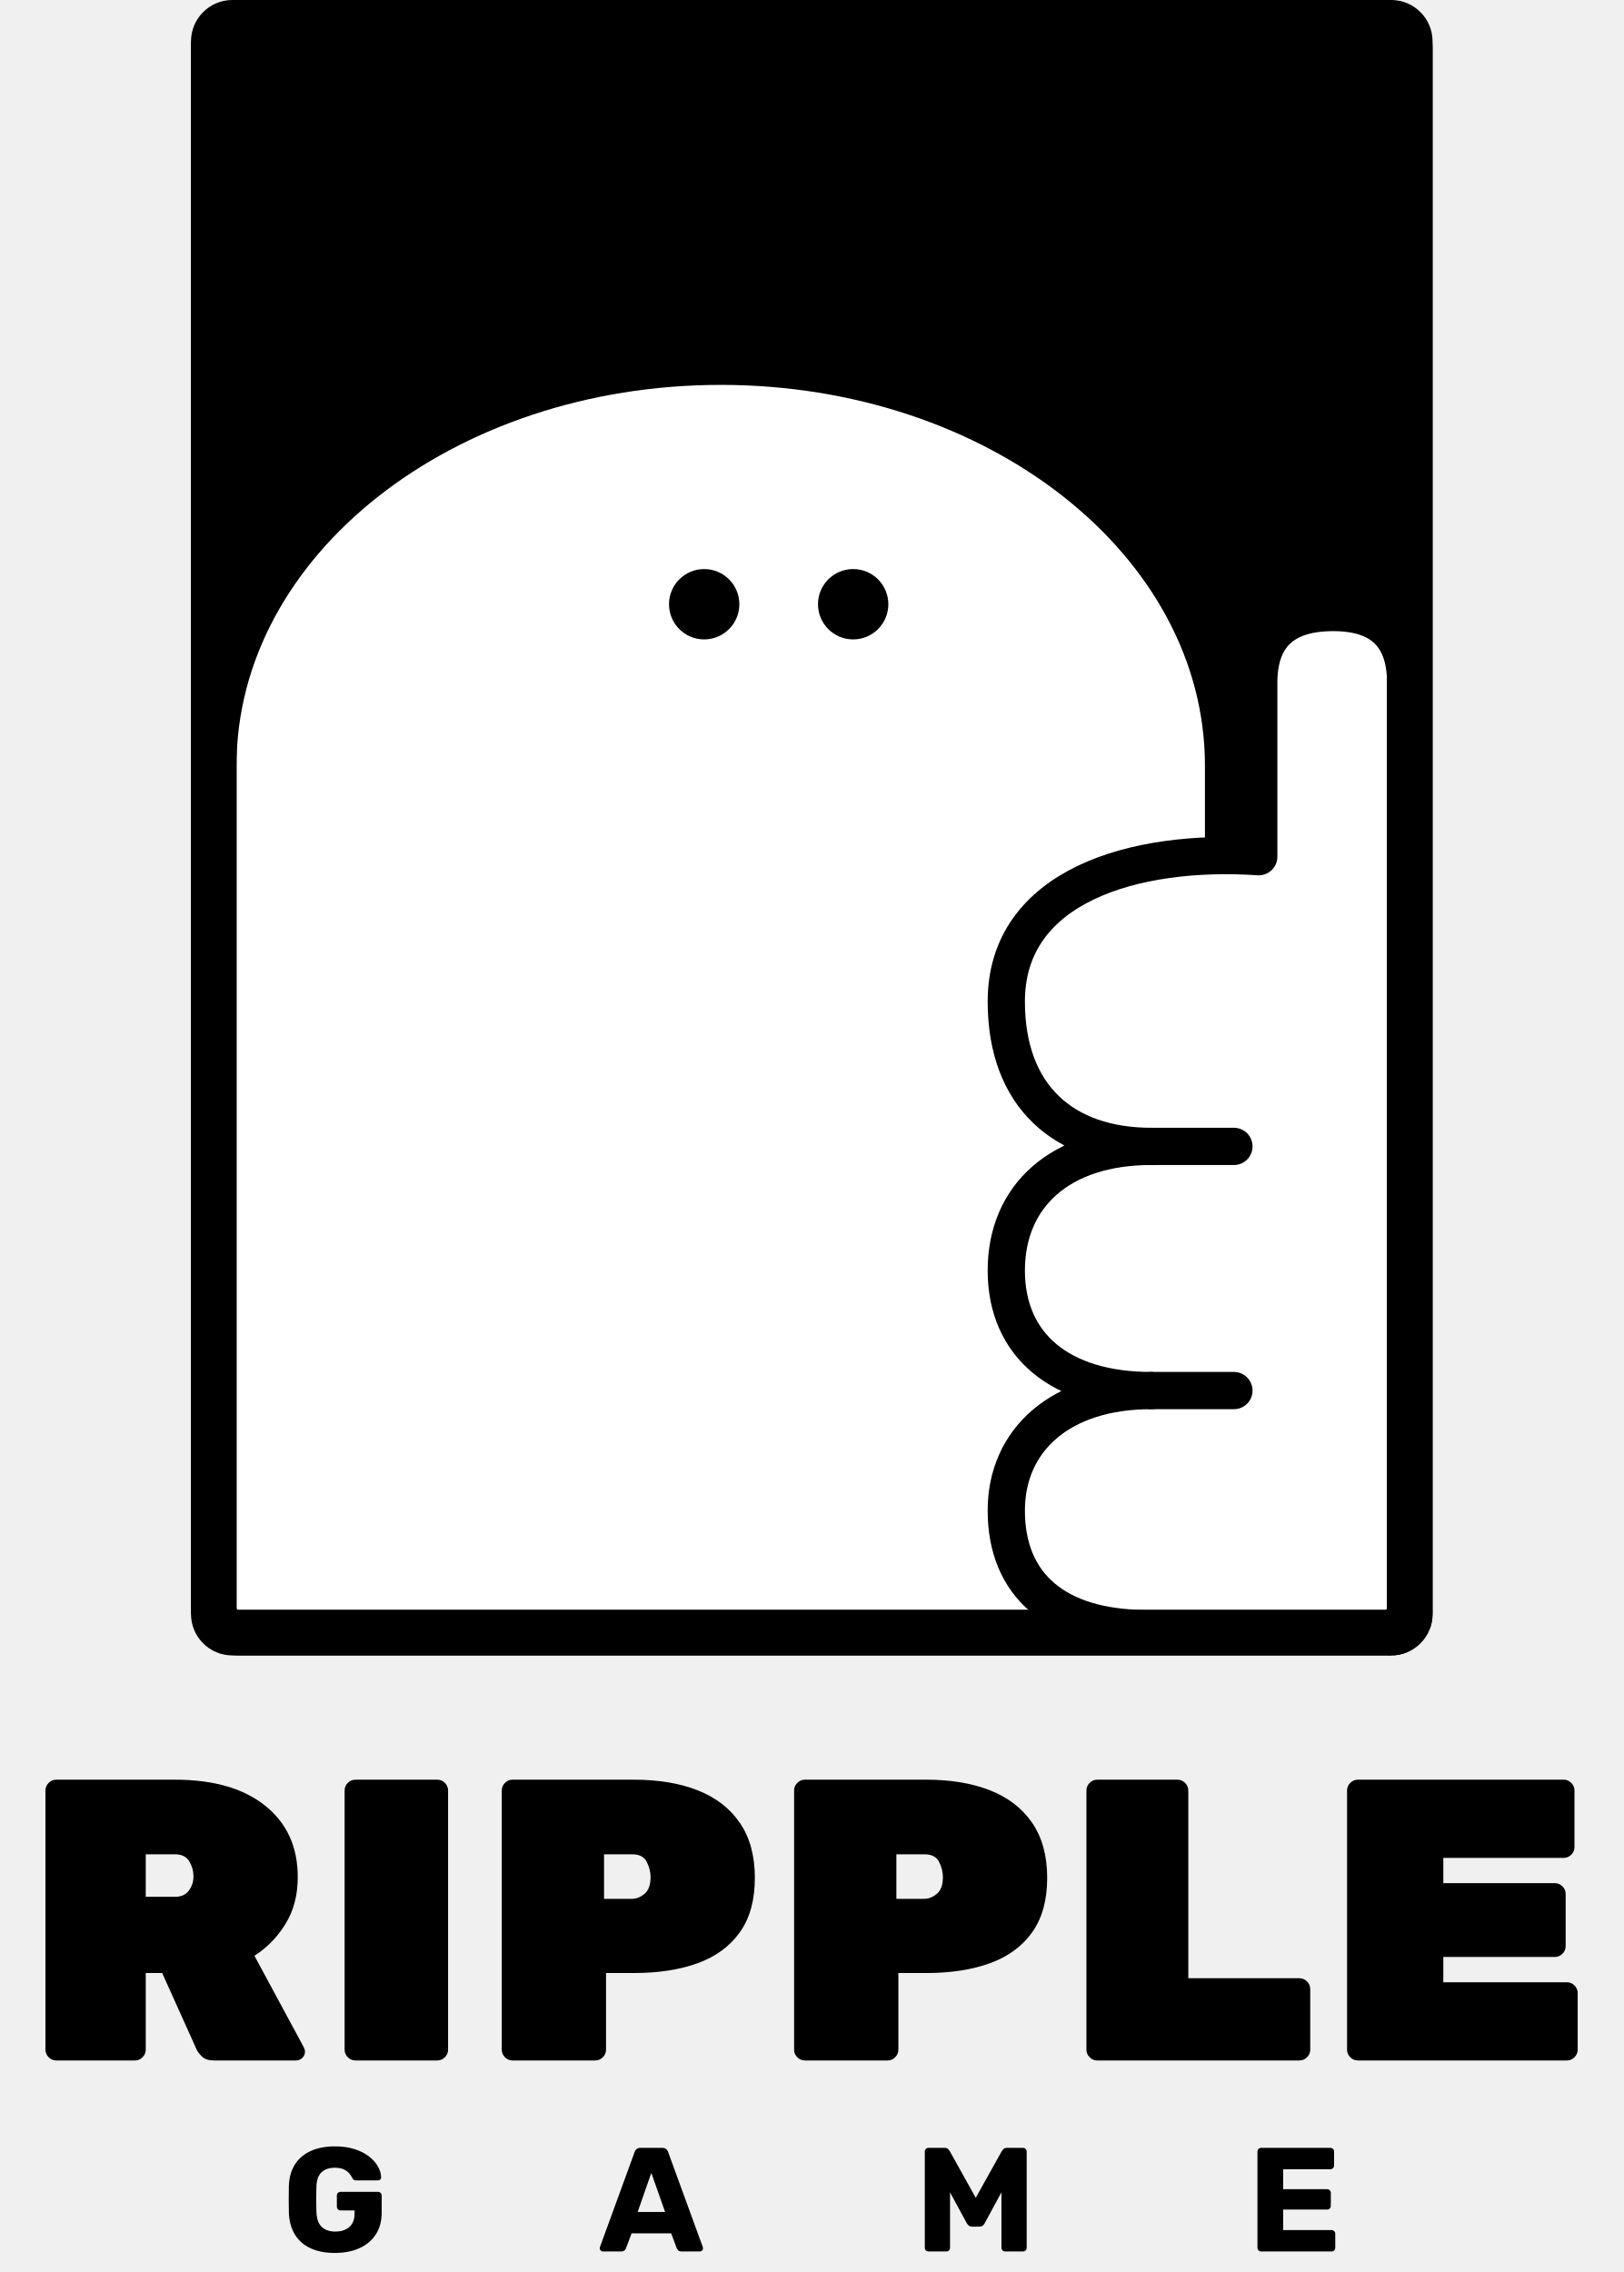
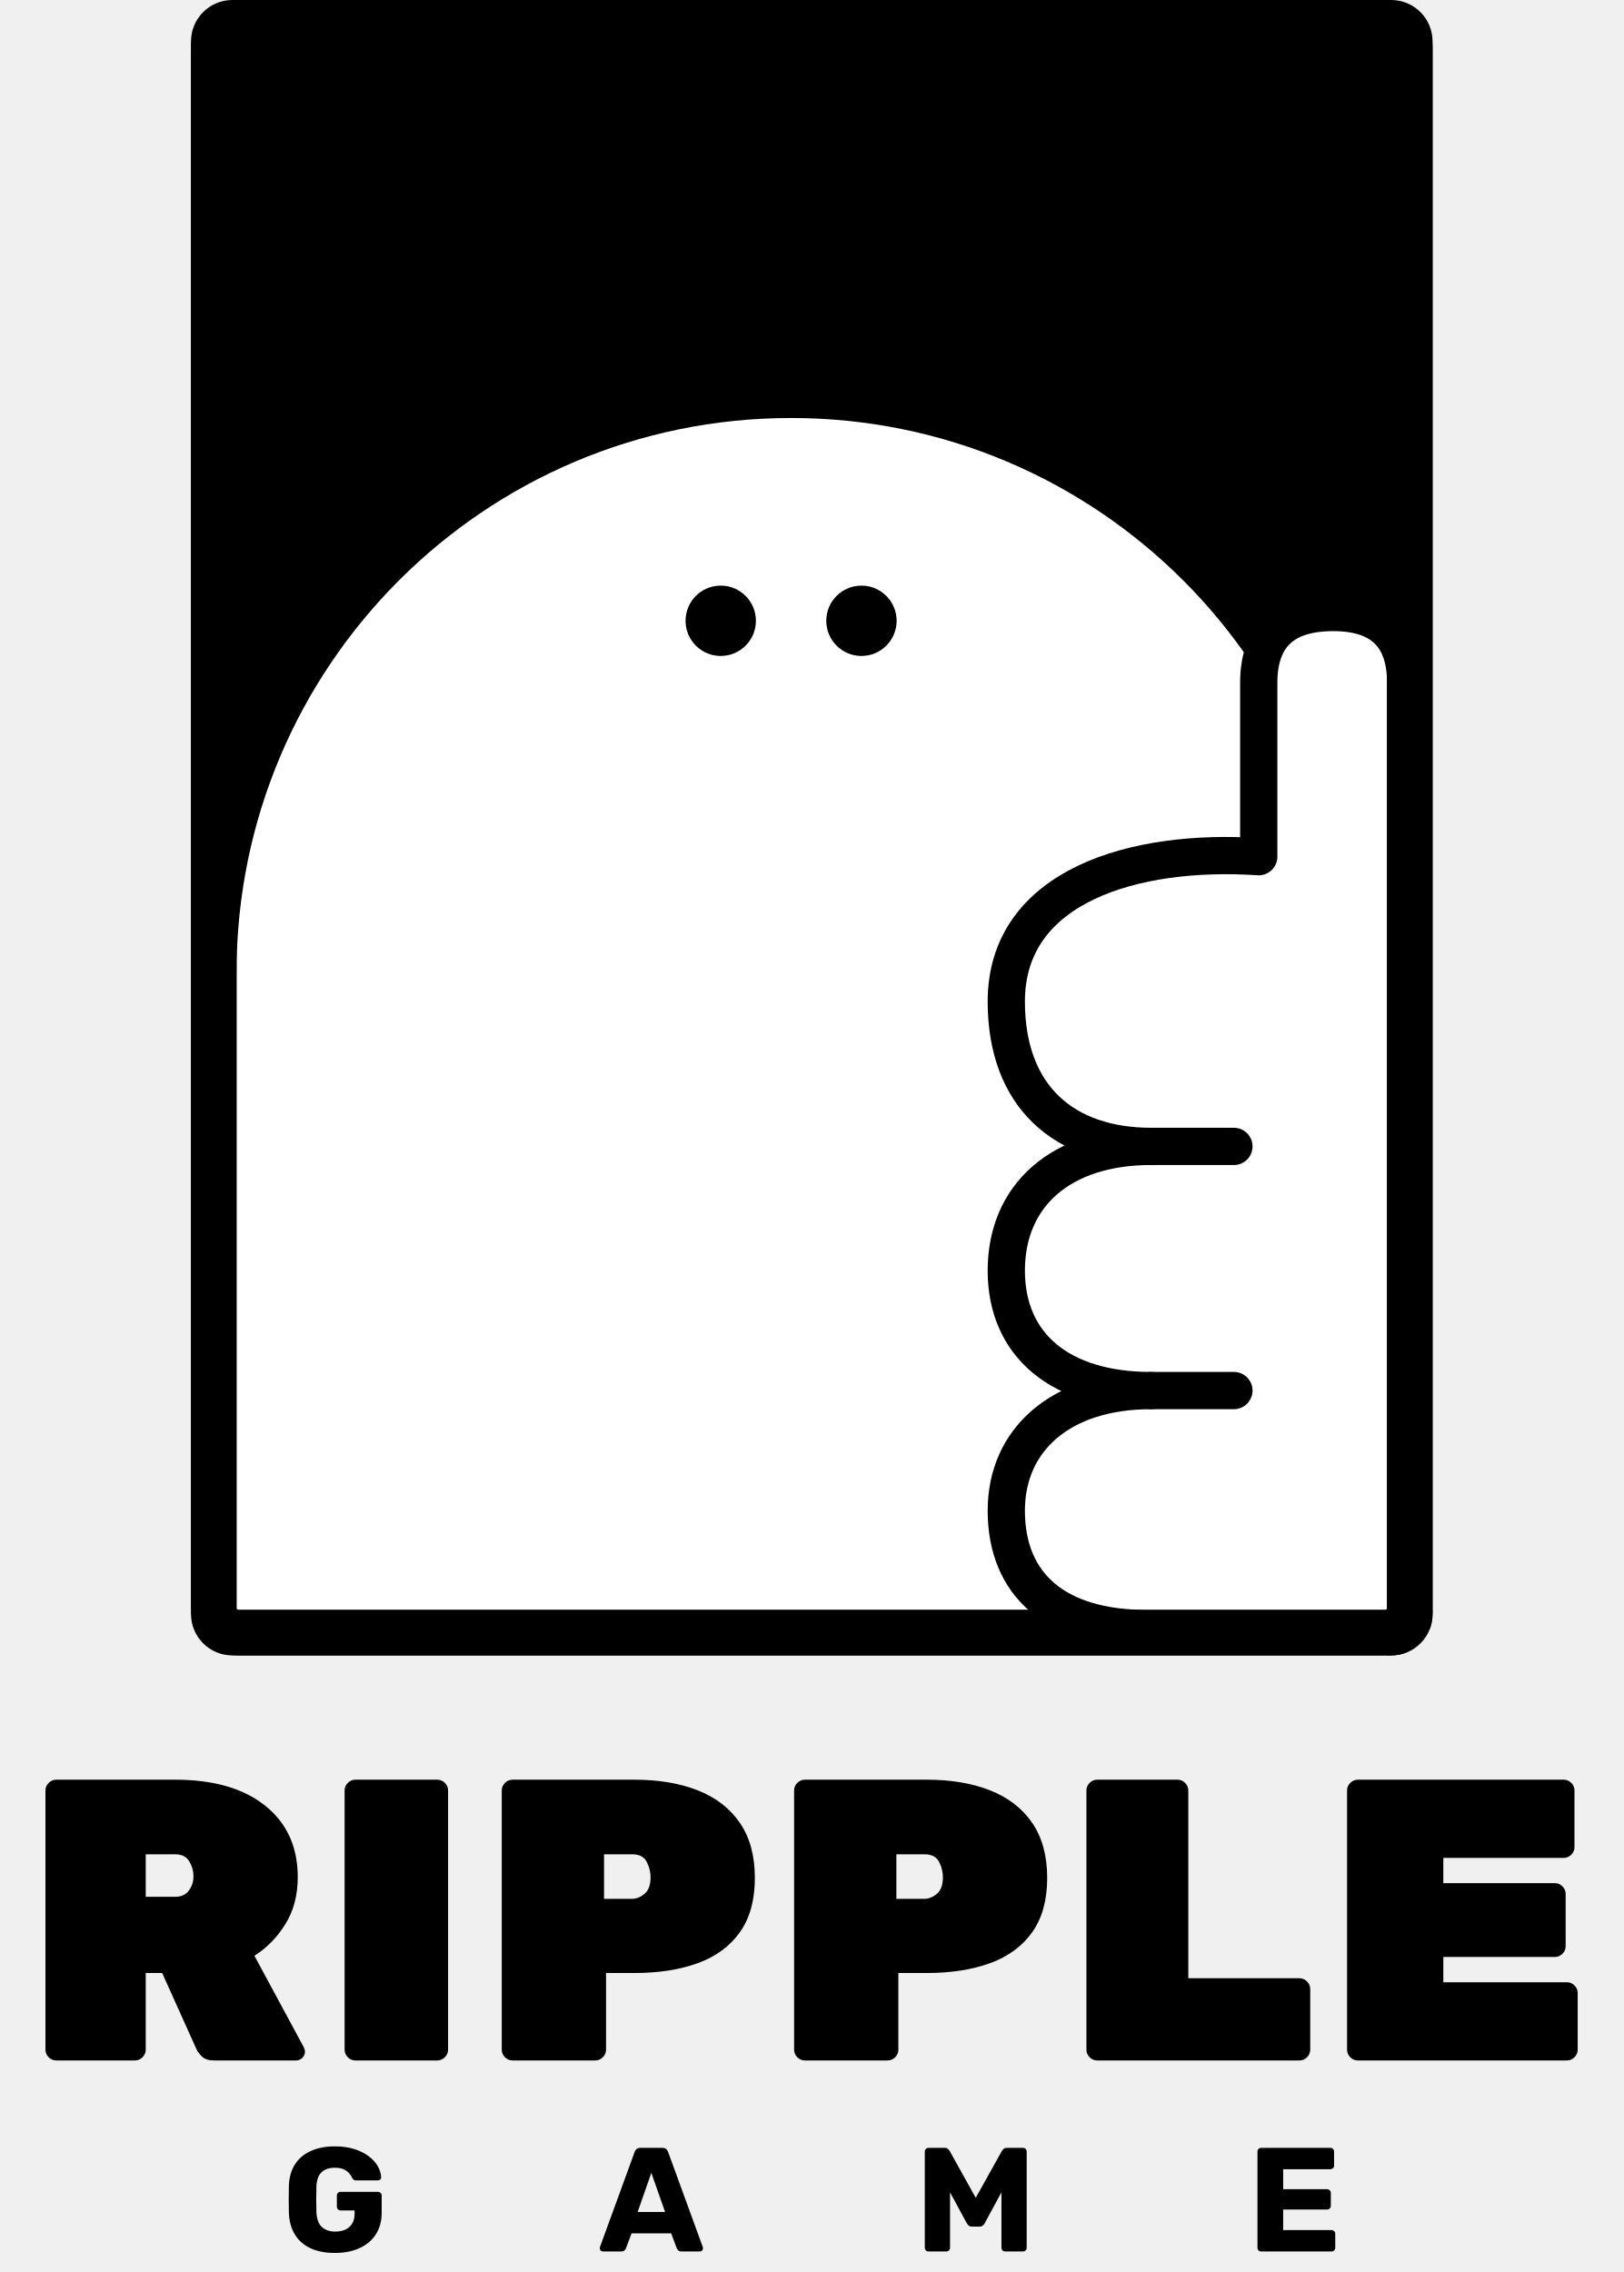
<svg xmlns="http://www.w3.org/2000/svg" viewBox="0 0 340 475.8">
  <g transform="translate(40.0 0) scale(0.8667)">
    <clipPath id="rg-clip">
      <rect width="300" height="400" rx="10" />
    </clipPath>
    <rect width="300" height="400" rx="10" fill="#000" />
-     <path d="M11 389 V185 A117 92 0 0 1 245 185 V389 Z" fill="#fff" />
-     <circle cx="124" cy="146" r="8.5" fill="#000" />
-     <circle cx="160" cy="146" r="8.5" fill="#000" />
+     <path d="M11 389 V235 A134 134 0 0 1 279 235 V389 Z" fill="#fff" />
+     <circle cx="128" cy="150" r="8.5" fill="#000" />
+     <circle cx="162" cy="150" r="8.5" fill="#000" />
    <g clip-path="url(#rg-clip)" fill="#fff" stroke="#000" stroke-width="9" stroke-linejoin="round" stroke-linecap="round">
      <path d="M293.5 400 V165 Q293.5 148 276 148 Q258 148 258 165 V207              C228 205 197 214 197 242 C197 265 211 277 232 277              C210 277 197 289 197 307 C197 325 210 336 232 336              C210 336 197 348 197 365 C197 383 209 393.5 231 393.5              H300 V400 Z" />
      <path d="M232 277 H252 M232 336 H252" fill="none" />
    </g>
    <rect x="5.5" y="5.5" width="289" height="389" rx="6" fill="none" stroke="#000" stroke-width="11" />
  </g>
  <path transform="translate(4.9 431.5)" d="M6.888 0.0Q5.964 0.0 5.292 -0.672Q4.62 -1.344 4.62 -2.268V-56.532Q4.62 -57.456 5.292 -58.128Q5.964 -58.8 6.888 -58.8H31.752Q43.848 -58.8 50.652 -53.34Q57.456 -47.88 57.456 -38.388Q57.456 -32.76 54.894 -28.602Q52.332 -24.444 48.384 -21.924L58.716 -2.772Q58.968 -2.268 58.968 -1.848Q58.968 -1.092 58.422 -0.546Q57.876 0.0 57.12 0.0H39.9Q38.22 0.0 37.38 -0.84Q36.54 -1.68 36.288 -2.268L29.064 -18.312H25.62V-2.268Q25.62 -1.344 24.948 -0.672Q24.276 0.0 23.352 0.0ZM25.62 -34.272H31.752Q33.684 -34.272 34.65 -35.574Q35.616 -36.876 35.616 -38.556Q35.616 -40.236 34.734 -41.706Q33.852 -43.176 31.752 -43.176H25.62ZM69.536 0.0Q68.612 0.0 67.94 -0.672Q67.268 -1.344 67.268 -2.268V-56.532Q67.268 -57.456 67.94 -58.128Q68.612 -58.8 69.536 -58.8H86.672Q87.596 -58.8 88.268 -58.128Q88.94 -57.456 88.94 -56.532V-2.268Q88.94 -1.344 88.268 -0.672Q87.596 0.0 86.672 0.0ZM102.448 0.0Q101.524 0.0 100.852 -0.672Q100.18 -1.344 100.18 -2.268V-56.532Q100.18 -57.456 100.852 -58.128Q101.524 -58.8 102.448 -58.8H127.9Q135.544 -58.8 141.214 -56.574Q146.884 -54.348 150.034 -49.77Q153.184 -45.192 153.184 -38.22Q153.184 -31.248 150.034 -26.838Q146.884 -22.428 141.214 -20.37Q135.544 -18.312 127.9 -18.312H122.02V-2.268Q122.02 -1.344 121.348 -0.672Q120.676 0.0 119.752 0.0ZM121.6 -33.852H127.48Q128.824 -33.852 130.084 -34.902Q131.344 -35.952 131.344 -38.388Q131.344 -39.984 130.546 -41.58Q129.748 -43.176 127.48 -43.176H121.6ZM163.668 0.0Q162.744 0.0 162.072 -0.672Q161.4 -1.344 161.4 -2.268V-56.532Q161.4 -57.456 162.072 -58.128Q162.744 -58.8 163.668 -58.8H189.12Q196.764 -58.8 202.434 -56.574Q208.104 -54.348 211.254 -49.77Q214.404 -45.192 214.404 -38.22Q214.404 -31.248 211.254 -26.838Q208.104 -22.428 202.434 -20.37Q196.764 -18.312 189.12 -18.312H183.24V-2.268Q183.24 -1.344 182.568 -0.672Q181.896 0.0 180.972 0.0ZM182.82 -33.852H188.7Q190.044 -33.852 191.304 -34.902Q192.564 -35.952 192.564 -38.388Q192.564 -39.984 191.766 -41.58Q190.968 -43.176 188.7 -43.176H182.82ZM224.888 0.0Q223.964 0.0 223.292 -0.672Q222.62 -1.344 222.62 -2.268V-56.532Q222.62 -57.456 223.292 -58.128Q223.964 -58.8 224.888 -58.8H241.688Q242.612 -58.8 243.284 -58.128Q243.956 -57.456 243.956 -56.532V-17.22H267.224Q268.148 -17.22 268.82 -16.548Q269.492 -15.876 269.492 -14.952V-2.268Q269.492 -1.344 268.82 -0.672Q268.148 0.0 267.224 0.0ZM279.472 0.0Q278.548 0.0 277.876 -0.672Q277.204 -1.344 277.204 -2.268V-56.532Q277.204 -57.456 277.876 -58.128Q278.548 -58.8 279.472 -58.8H322.564Q323.488 -58.8 324.16 -58.128Q324.832 -57.456 324.832 -56.532V-44.688Q324.832 -43.764 324.16 -43.092Q323.488 -42.42 322.564 -42.42H297.364V-37.128H320.716Q321.64 -37.128 322.312 -36.456Q322.984 -35.784 322.984 -34.86V-23.94Q322.984 -23.016 322.312 -22.344Q321.64 -21.672 320.716 -21.672H297.364V-16.38H323.236Q324.16 -16.38 324.832 -15.708Q325.504 -15.036 325.504 -14.112V-2.268Q325.504 -1.344 324.832 -0.672Q324.16 0.0 323.236 0.0Z" />
  <path transform="translate(59.0 471.5)" d="M11.129 0.31Q8.172 0.31 6.059 -0.661Q3.945 -1.631 2.776 -3.511Q1.608 -5.39 1.496 -8.099Q1.465 -9.416 1.465 -10.928Q1.465 -12.439 1.496 -13.795Q1.608 -16.438 2.786 -18.263Q3.964 -20.088 6.103 -21.049Q8.242 -22.01 11.129 -22.01Q13.462 -22.01 15.252 -21.433Q17.042 -20.855 18.274 -19.9Q19.507 -18.945 20.146 -17.8Q20.785 -16.655 20.817 -15.539Q20.828 -15.26 20.632 -15.07Q20.437 -14.88 20.146 -14.88H15.608Q15.291 -14.88 15.118 -14.99Q14.946 -15.101 14.803 -15.326Q14.609 -15.783 14.19 -16.298Q13.772 -16.814 13.041 -17.174Q12.311 -17.534 11.129 -17.534Q9.377 -17.534 8.364 -16.612Q7.351 -15.69 7.266 -13.64Q7.173 -10.986 7.266 -8.254Q7.351 -6.08 8.403 -5.123Q9.455 -4.166 11.207 -4.166Q12.377 -4.166 13.291 -4.563Q14.206 -4.96 14.733 -5.811Q15.26 -6.661 15.26 -7.982V-8.595H12.326Q11.997 -8.595 11.772 -8.825Q11.547 -9.056 11.547 -9.385V-11.699Q11.547 -12.04 11.772 -12.264Q11.997 -12.489 12.326 -12.489H20.142Q20.483 -12.489 20.708 -12.264Q20.933 -12.04 20.933 -11.699V-8.157Q20.933 -5.483 19.714 -3.592Q18.495 -1.701 16.291 -0.696Q14.086 0.31 11.129 0.31ZM67.258 0.0Q66.99 0.0 66.795 -0.196Q66.599 -0.391 66.599 -0.659Q66.599 -0.794 66.642 -0.922L73.903 -20.828Q74.008 -21.157 74.297 -21.429Q74.585 -21.7 75.112 -21.7H79.712Q80.239 -21.7 80.528 -21.429Q80.816 -21.157 80.921 -20.828L88.183 -0.922Q88.225 -0.794 88.225 -0.659Q88.225 -0.391 88.03 -0.196Q87.834 0.0 87.567 0.0H83.75Q83.265 0.0 83.043 -0.229Q82.82 -0.457 82.738 -0.659L81.553 -3.797H73.272L72.086 -0.659Q72.016 -0.457 71.797 -0.229Q71.578 0.0 71.075 0.0ZM74.539 -8.273H80.285L77.402 -16.457ZM135.465 0.0Q135.135 0.0 134.905 -0.225Q134.674 -0.45 134.674 -0.779V-20.91Q134.674 -21.25 134.905 -21.475Q135.135 -21.7 135.465 -21.7H138.817Q139.32 -21.7 139.572 -21.429Q139.824 -21.157 139.894 -21.026L145.342 -11.238L150.802 -21.026Q150.883 -21.157 151.13 -21.429Q151.376 -21.7 151.879 -21.7H155.22Q155.561 -21.7 155.785 -21.475Q156.01 -21.25 156.01 -20.91V-0.779Q156.01 -0.45 155.785 -0.225Q155.561 0.0 155.22 0.0H151.504Q151.174 0.0 150.949 -0.225Q150.725 -0.45 150.725 -0.779V-12.388L147.225 -5.925Q147.082 -5.654 146.83 -5.431Q146.578 -5.208 146.148 -5.208H144.536Q144.106 -5.208 143.86 -5.431Q143.614 -5.654 143.459 -5.925L139.96 -12.388V-0.779Q139.96 -0.45 139.735 -0.225Q139.51 0.0 139.181 0.0ZM205.121 0.0Q204.792 0.0 204.567 -0.225Q204.342 -0.45 204.342 -0.779V-20.91Q204.342 -21.25 204.567 -21.475Q204.792 -21.7 205.121 -21.7H219.594Q219.935 -21.7 220.16 -21.475Q220.385 -21.25 220.385 -20.91V-18.003Q220.385 -17.674 220.16 -17.449Q219.935 -17.224 219.594 -17.224H209.725V-13.039H218.912Q219.253 -13.039 219.478 -12.815Q219.703 -12.59 219.703 -12.249V-9.556Q219.703 -9.226 219.478 -9.002Q219.253 -8.777 218.912 -8.777H209.725V-4.476H219.842Q220.183 -4.476 220.408 -4.251Q220.633 -4.026 220.633 -3.685V-0.779Q220.633 -0.45 220.408 -0.225Q220.183 0.0 219.842 0.0Z" />
</svg>
